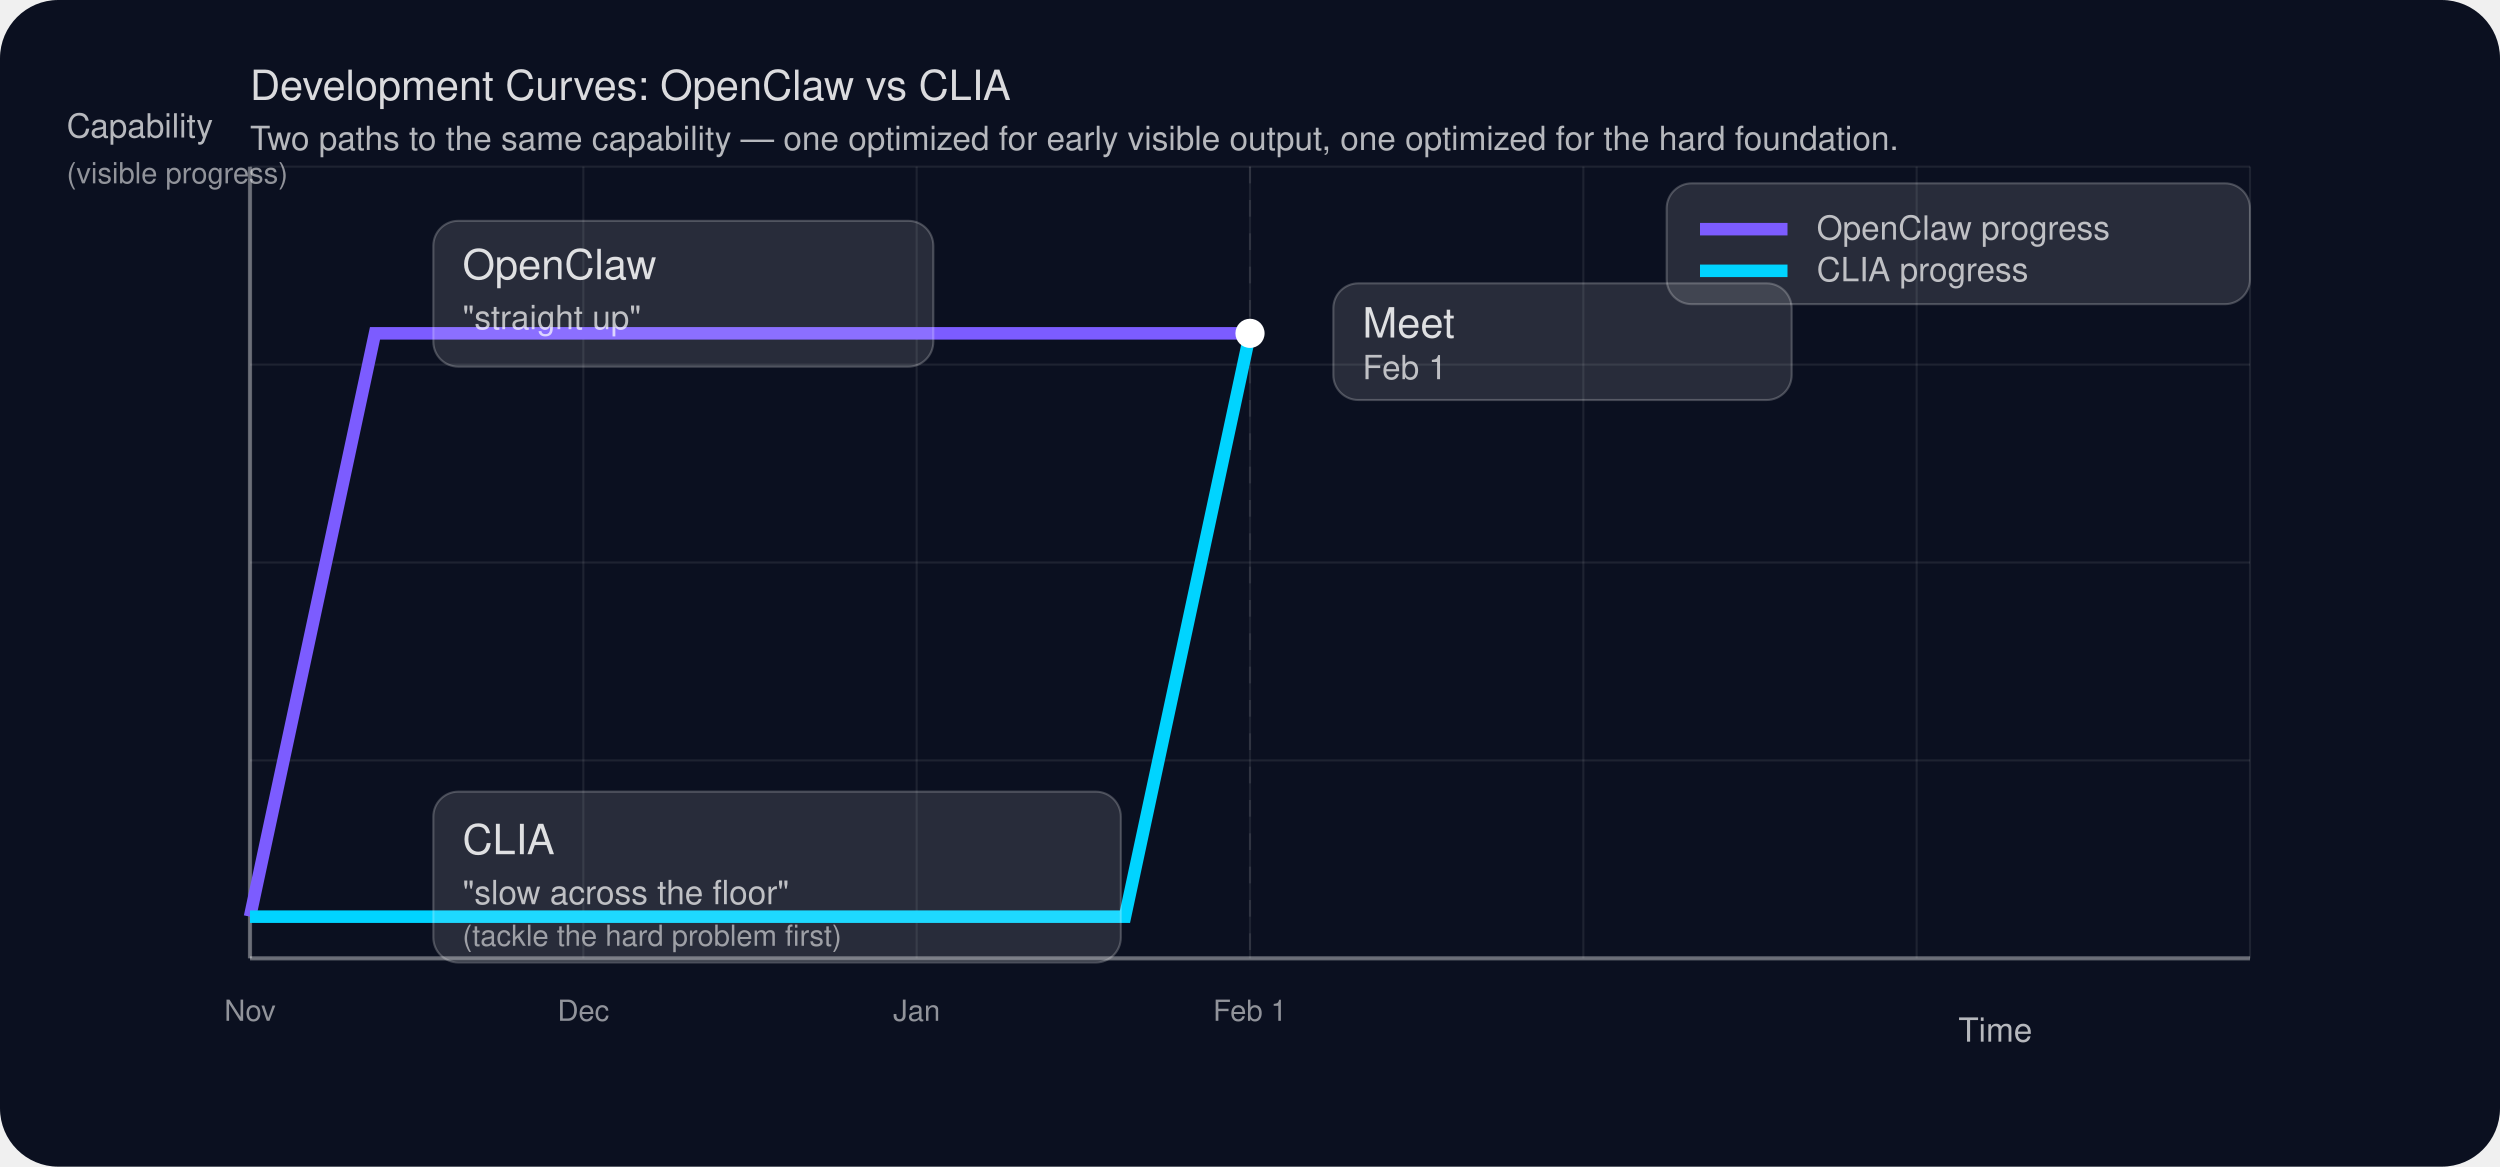
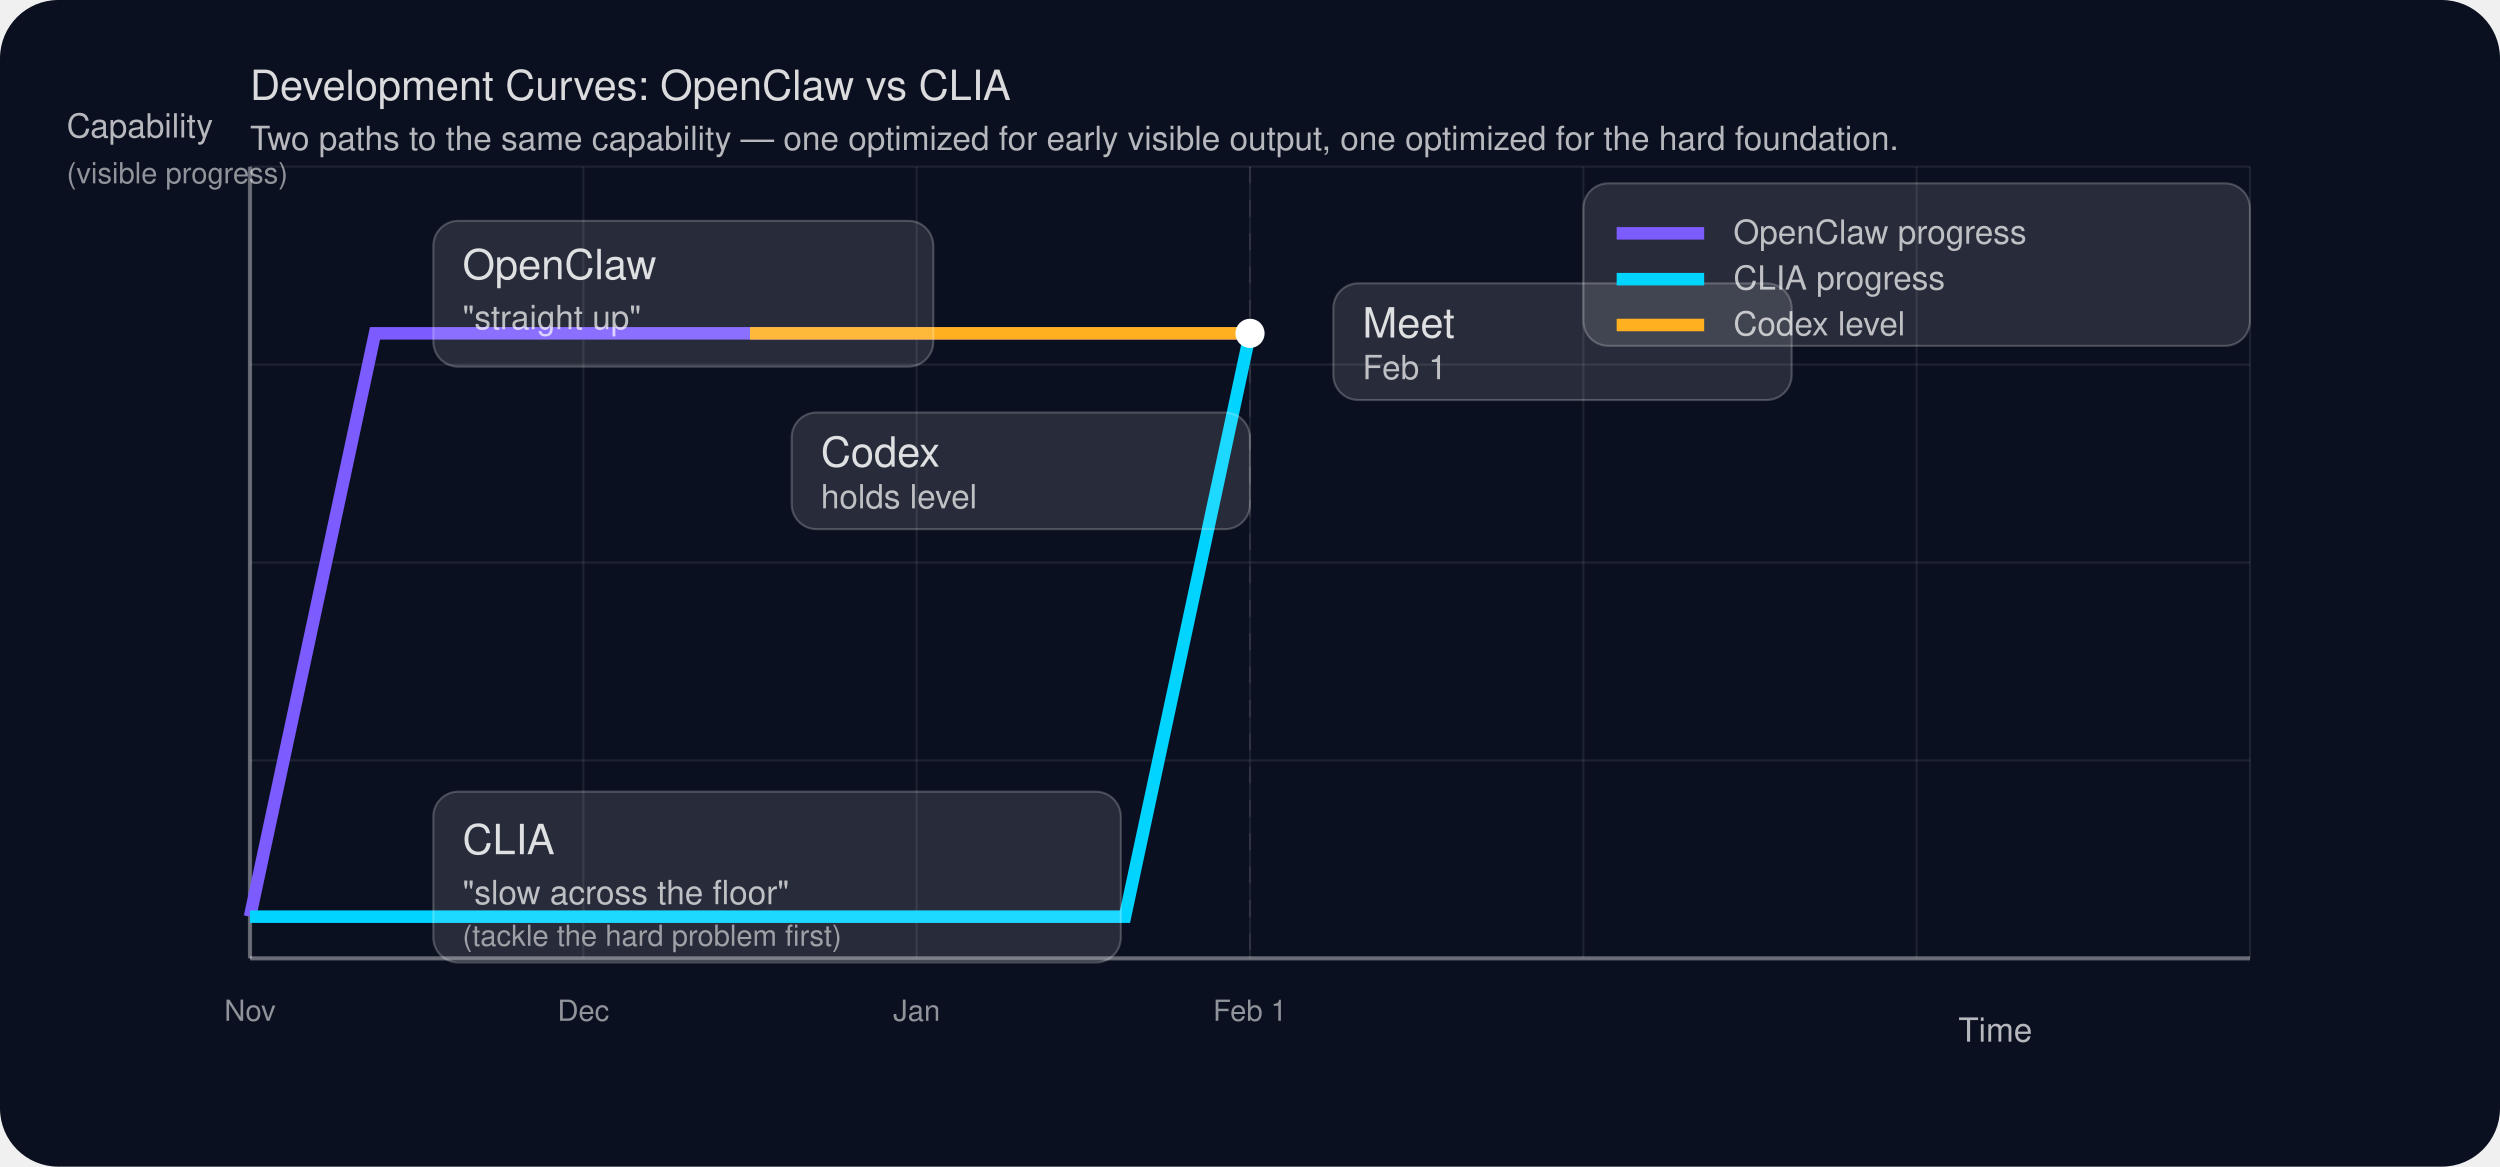
<svg xmlns="http://www.w3.org/2000/svg" width="1200" height="560" viewBox="0 0 1200 560">
  <defs>
    <style>
      .bg { fill: #0b1020; }
      .grid { stroke: rgba(255,255,255,0.08); stroke-width: 1; }
      .axis { stroke: rgba(255,255,255,0.35); stroke-width: 2; }
      .label { fill: rgba(255,255,255,0.85); font: 20px ui-sans-serif, -apple-system, BlinkMacSystemFont, "SF Pro Display", "Segoe UI", Helvetica, Arial; }
      .small { fill: rgba(255,255,255,0.7); font: 16px ui-sans-serif, -apple-system, BlinkMacSystemFont, "SF Pro Display", "Segoe UI", Helvetica, Arial; }
      .tiny { fill: rgba(255,255,255,0.55); font: 14px ui-sans-serif, -apple-system, BlinkMacSystemFont, "SF Pro Display", "Segoe UI", Helvetica, Arial; }
      .claw { stroke: #7c5cff; stroke-width: 6; fill: none; }
      .clia { stroke: #00d4ff; stroke-width: 6; fill: none; }
+       .codex { stroke: #ffb020; stroke-width: 6; fill: none; }
      .dash { stroke-dasharray: 8 8; }
      .point { fill: #ffffff; }
      .tag { fill: rgba(255,255,255,0.12); stroke: rgba(255,255,255,0.22); stroke-width: 1; }
    </style>
  </defs>
  <rect class="bg" x="0" y="0" width="1200" height="560" rx="28" />
  <g transform="translate(120,80)">
    <g>
      <line class="grid" x1="0" y1="0" x2="0" y2="380" />
      <line class="grid" x1="160" y1="0" x2="160" y2="380" />
      <line class="grid" x1="320" y1="0" x2="320" y2="380" />
      <line class="grid" x1="480" y1="0" x2="480" y2="380" />
      <line class="grid" x1="640" y1="0" x2="640" y2="380" />
      <line class="grid" x1="800" y1="0" x2="800" y2="380" />
      <line class="grid" x1="960" y1="0" x2="960" y2="380" />
      <line class="grid" x1="0" y1="0" x2="960" y2="0" />
      <line class="grid" x1="0" y1="95" x2="960" y2="95" />
      <line class="grid" x1="0" y1="190" x2="960" y2="190" />
      <line class="grid" x1="0" y1="285" x2="960" y2="285" />
      <line class="grid" x1="0" y1="380" x2="960" y2="380" />
    </g>
    <line class="axis" x1="0" y1="380" x2="960" y2="380" />
    <line class="axis" x1="0" y1="0" x2="0" y2="380" />
    <text class="small" x="-88" y="-14">Capability</text>
    <text class="tiny" x="-88" y="8">(visible progress)</text>
    <text class="small" x="820" y="420">Time</text>
    <text class="tiny" x="0" y="410" text-anchor="middle">Nov</text>
    <text class="tiny" x="160" y="410" text-anchor="middle">Dec</text>
    <text class="tiny" x="320" y="410" text-anchor="middle">Jan</text>
    <text class="tiny" x="480" y="410" text-anchor="middle">Feb 1</text>
    <line class="grid dash" x1="480" y1="0" x2="480" y2="380" />
    <path class="claw" d="M 0 360 L 60 80 L 480 80" />
    <path class="clia" d="M 0 360 L 420 360 L 480 80" />
+     <path class="codex" d="M 240 80 L 480 80" />
    <circle class="point" cx="480" cy="80" r="7" />
    <g transform="translate(520,56)">
      <rect class="tag" x="0" y="0" width="220" height="56" rx="12" />
      <text class="label" x="14" y="26">Meet</text>
      <text class="small" x="14" y="46">Feb 1</text>
    </g>
    <g transform="translate(88,26)">
      <rect class="tag" x="0" y="0" width="240" height="70" rx="12" />
      <text class="label" x="14" y="28">OpenClaw</text>
      <text class="small" x="14" y="52">"straight up"</text>
    </g>
+     <g transform="translate(260,118)">
+       <rect class="tag" x="0" y="0" width="220" height="56" rx="12" />
+       <text class="label" x="14" y="26">Codex</text>
+       <text class="small" x="14" y="46">holds level</text>
+     </g>
    <g transform="translate(88,300)">
      <rect class="tag" x="0" y="0" width="330" height="82" rx="12" />
      <text class="label" x="14" y="30">CLIA</text>
      <text class="small" x="14" y="54">"slow across the floor"</text>
      <text class="tiny" x="14" y="74">(tackle the hard problem first)</text>
    </g>
-     <g transform="translate(680,8)">
-       <rect class="tag" x="0" y="0" width="280" height="58" rx="12" />
-       <line class="claw" x1="16" y1="22" x2="58" y2="22" />
-       <text class="small" x="72" y="27">OpenClaw progress</text>
-       <line class="clia" x1="16" y1="42" x2="58" y2="42" />
-       <text class="small" x="72" y="47">CLIA progress</text>
+     <g transform="translate(640,8)">
+       <rect class="tag" x="0" y="0" width="320" height="78" rx="12" />
+       <line class="claw" x1="16" y1="24" x2="58" y2="24" />
+       <text class="small" x="72" y="29">OpenClaw progress</text>
+       <line class="clia" x1="16" y1="46" x2="58" y2="46" />
+       <text class="small" x="72" y="51">CLIA progress</text>
+       <line class="codex" x1="16" y1="68" x2="58" y2="68" />
+       <text class="small" x="72" y="73">Codex level</text>
    </g>
  </g>
  <text class="label" x="120" y="48">Development Curves: OpenClaw vs CLIA</text>
  <text class="small" x="120" y="72" fill="rgba(255,255,255,0.7)">Two paths to the same capability — one optimized for early visible output, one optimized for the hard foundation.</text>
</svg>
